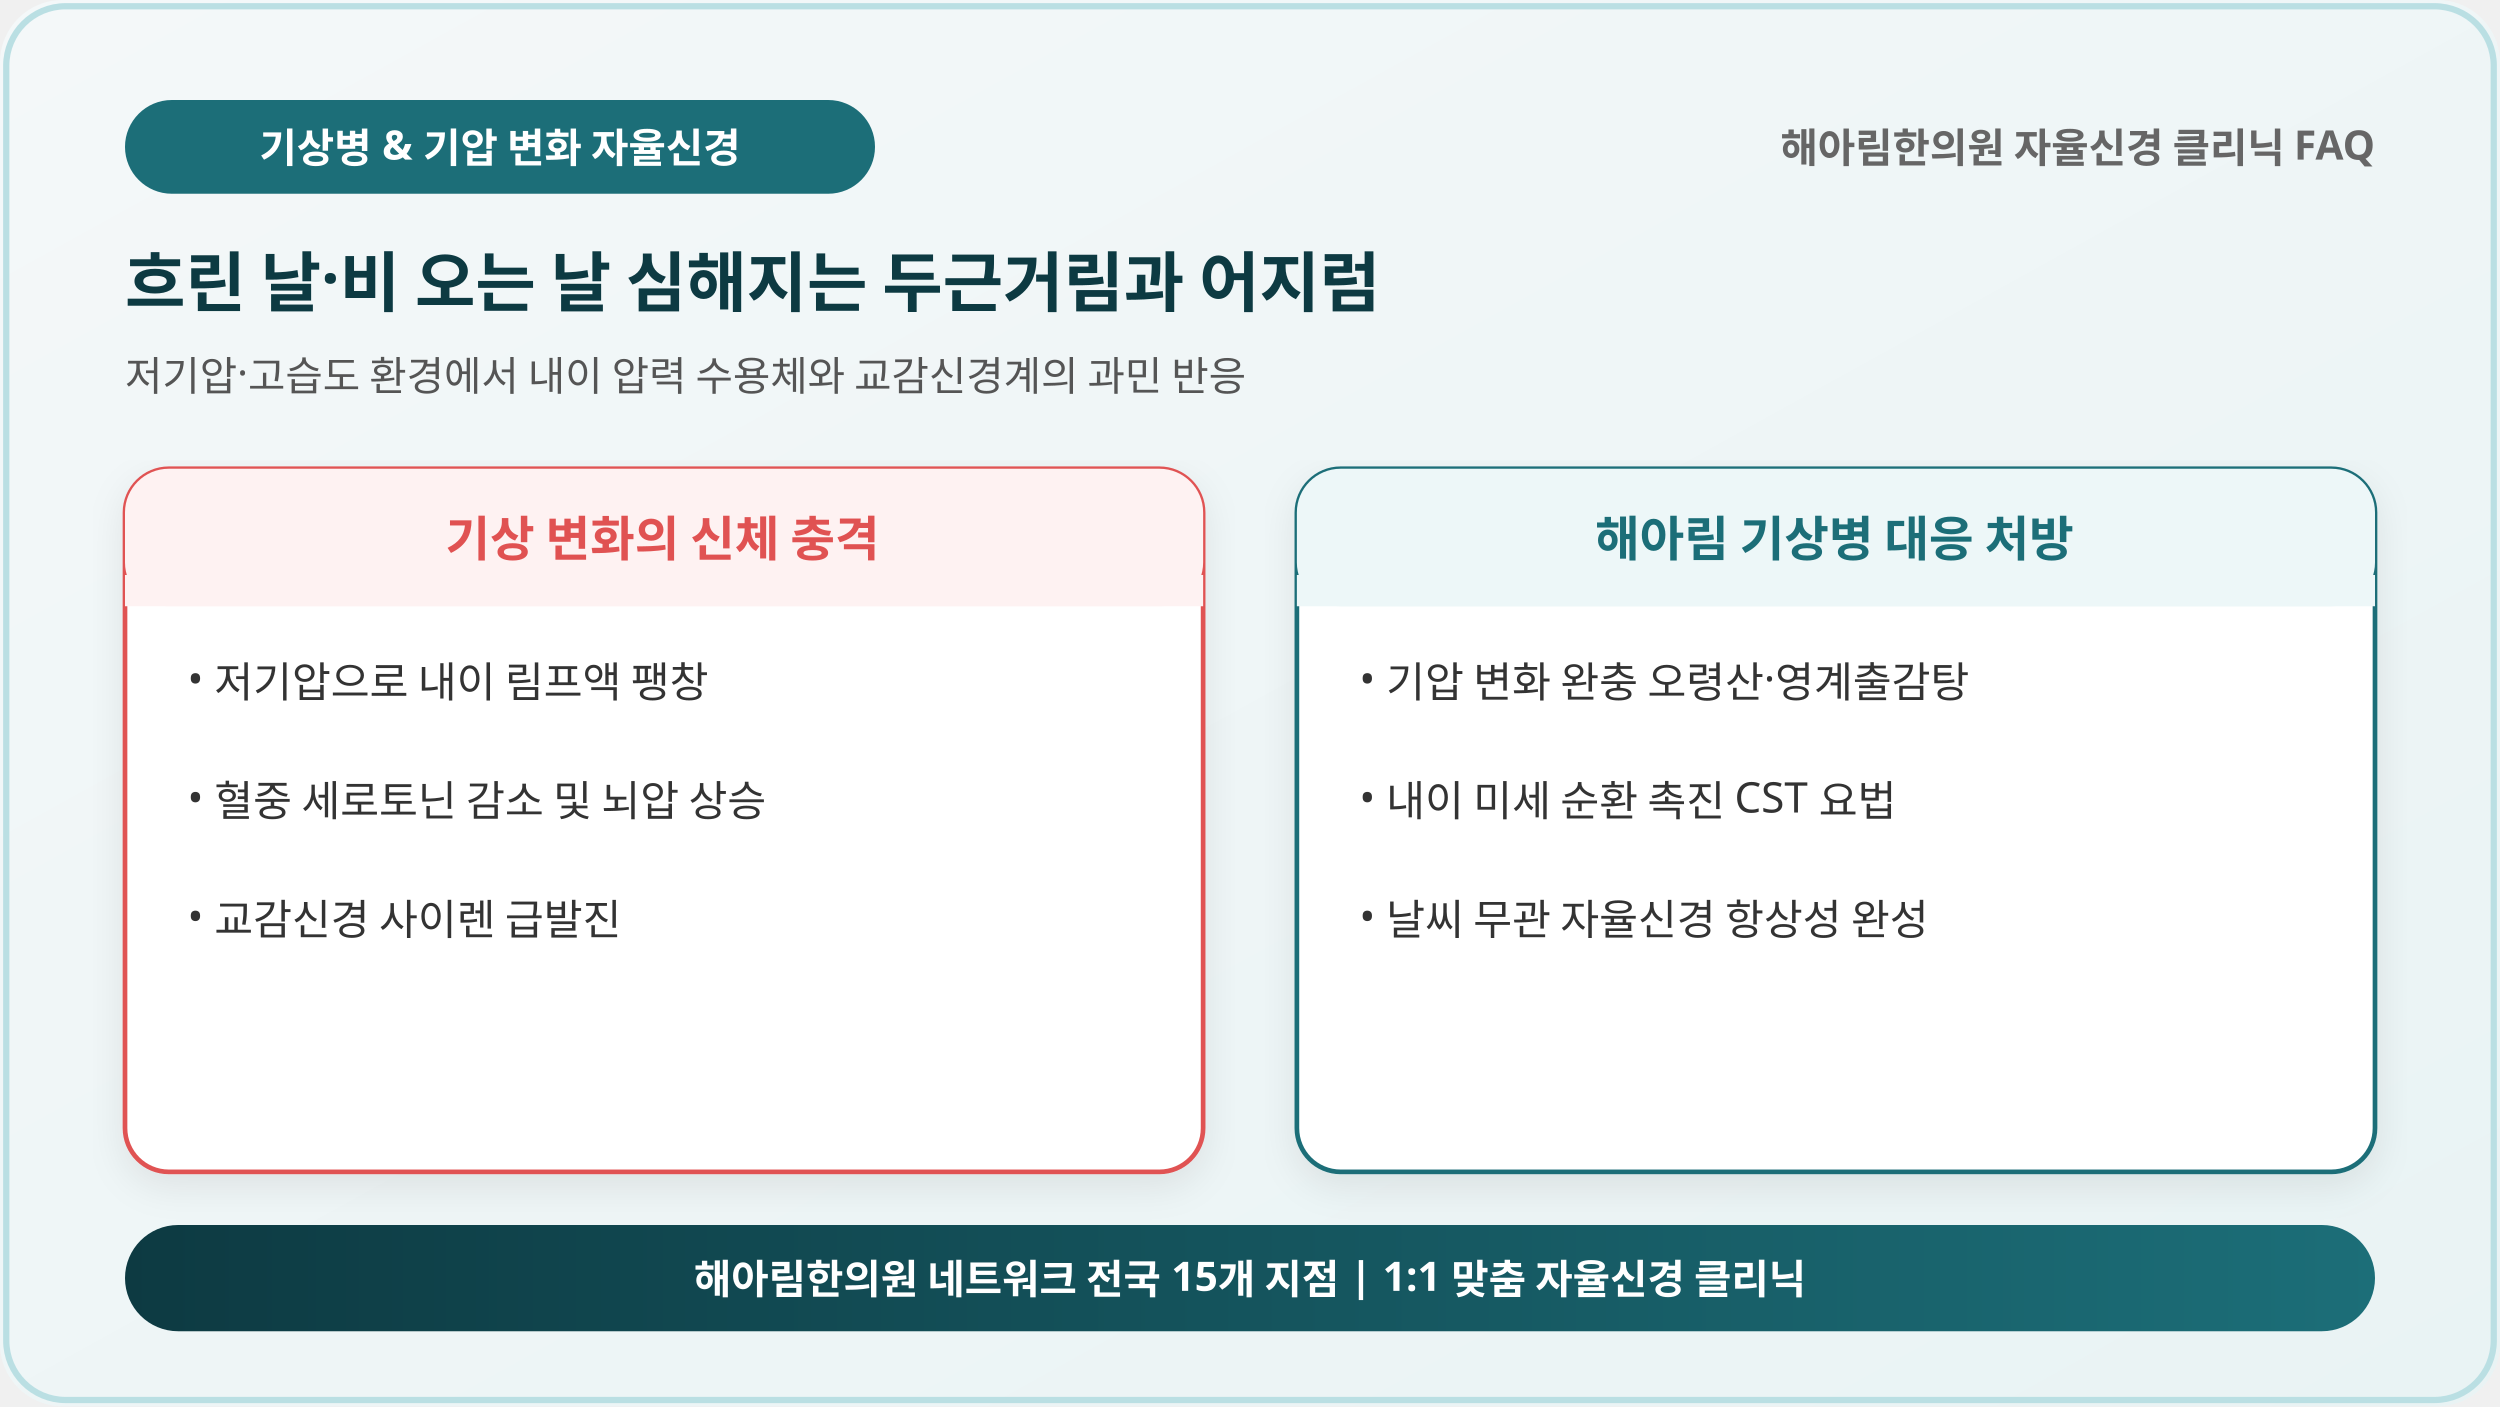
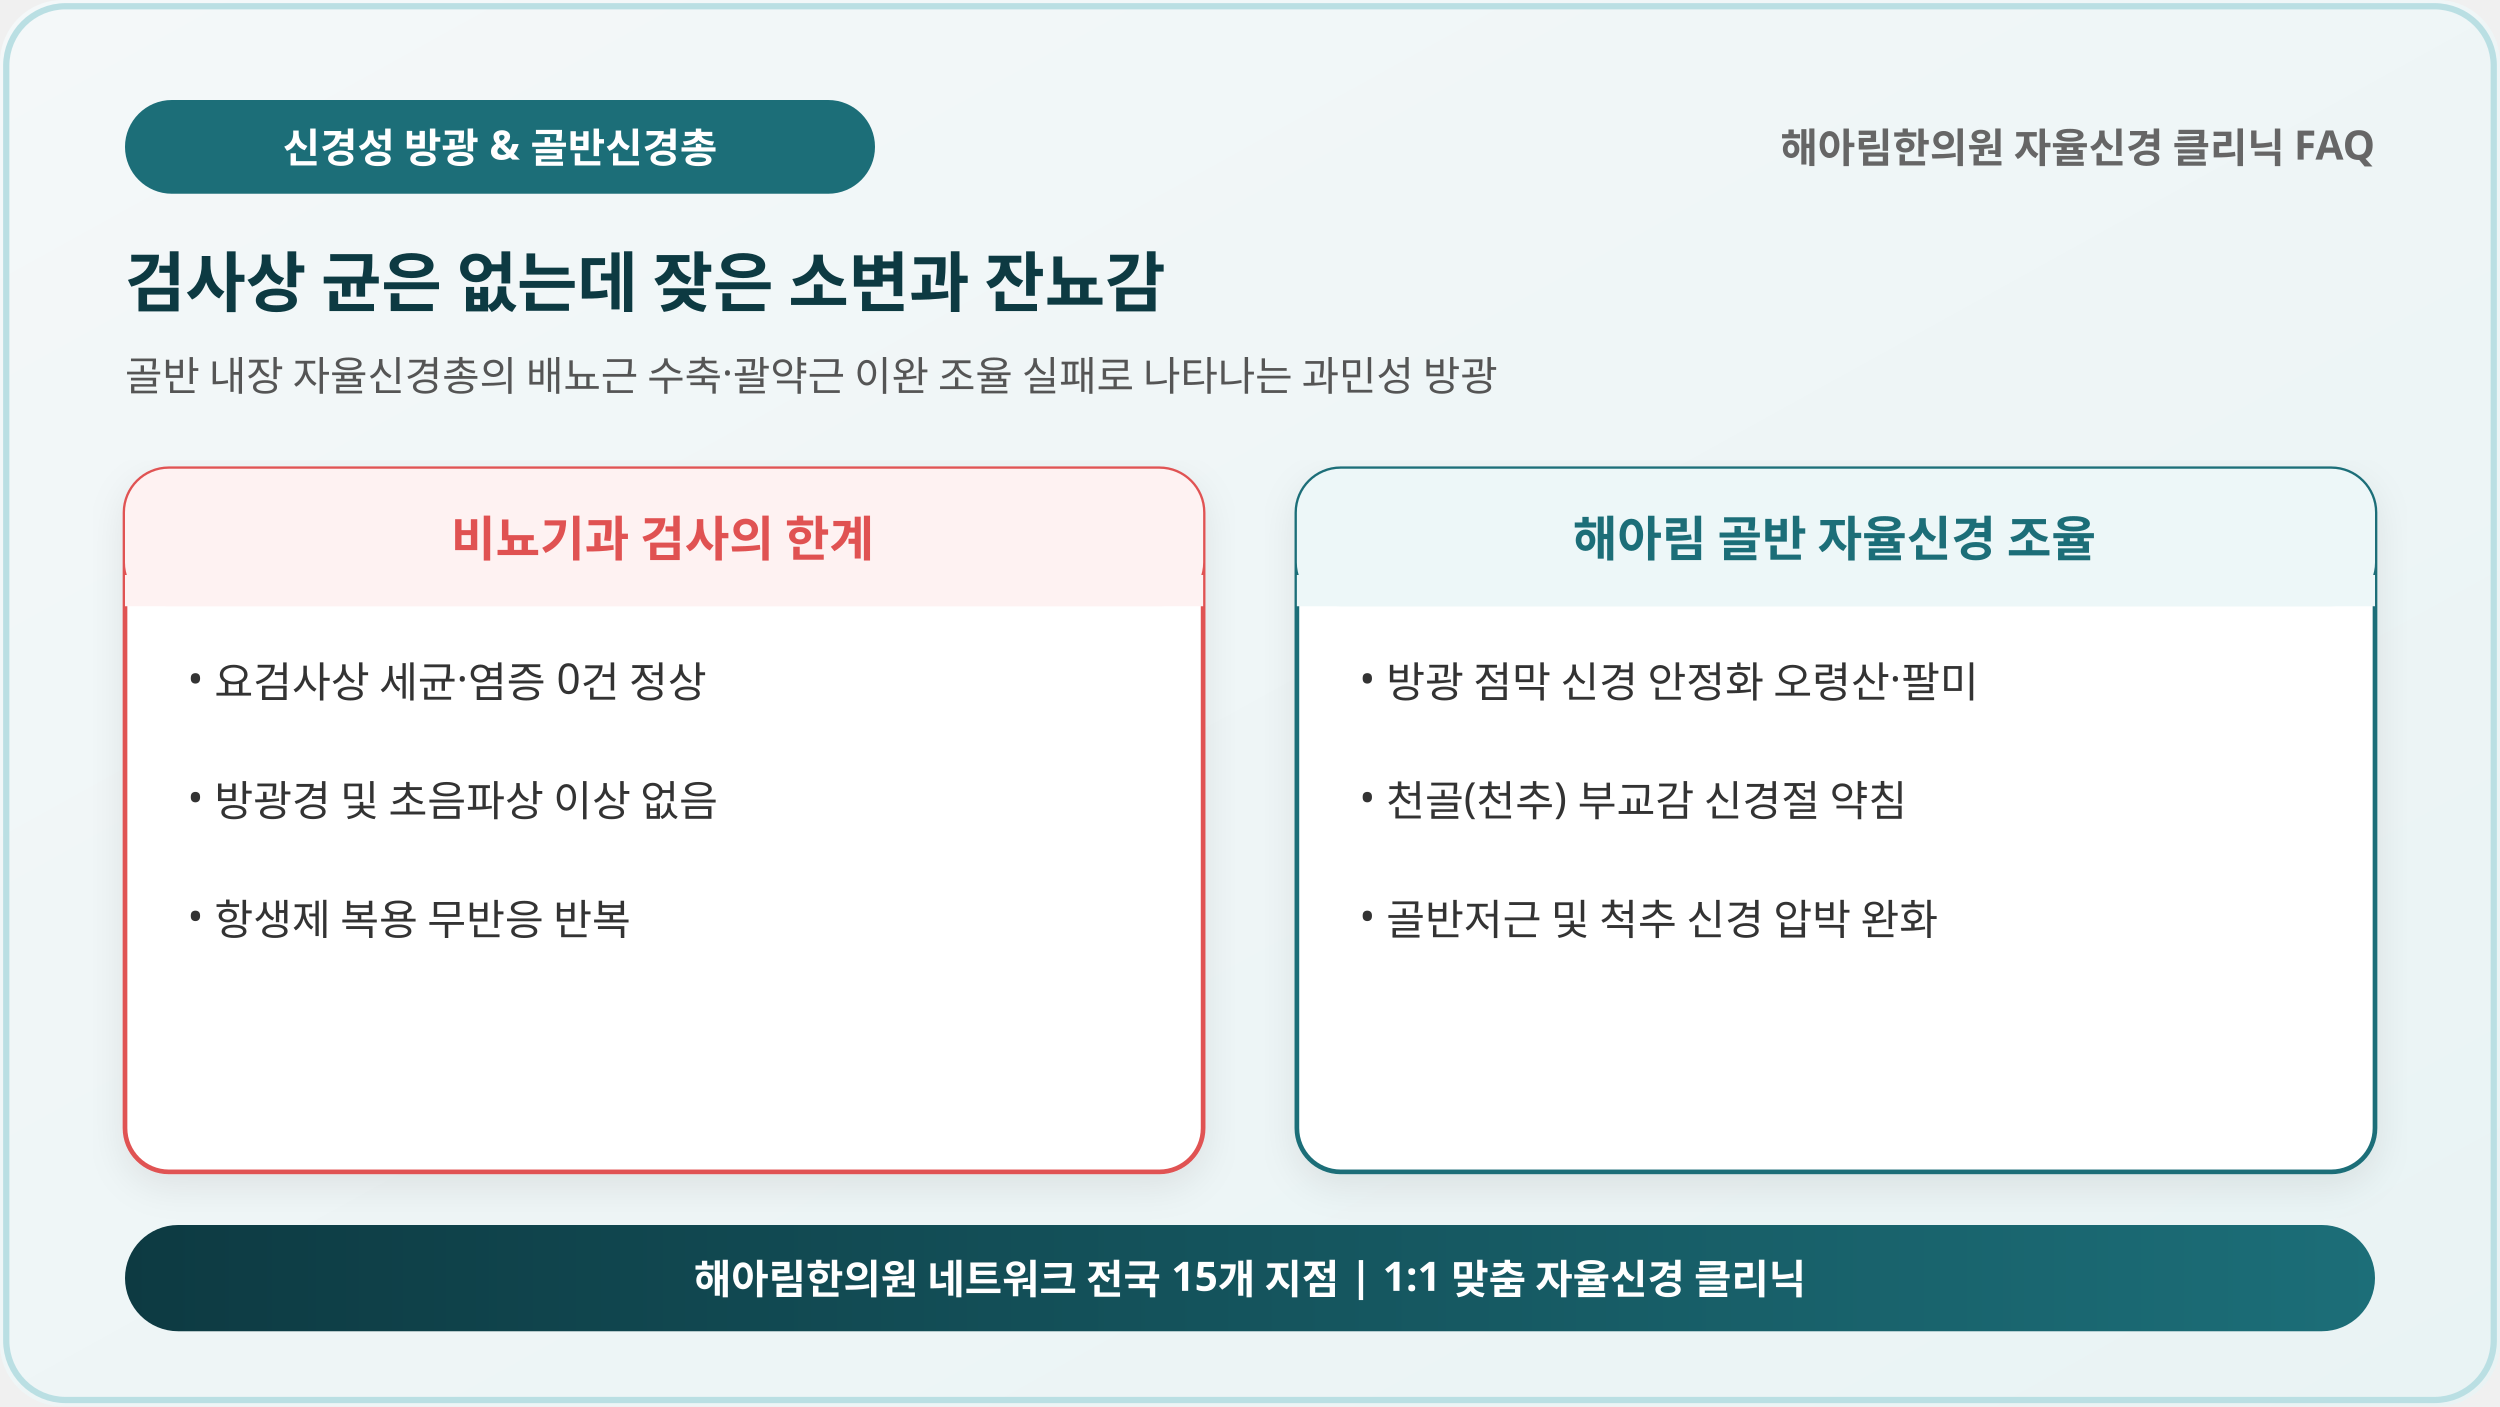
<svg xmlns="http://www.w3.org/2000/svg" viewBox="0 0 800 450" width="100%" height="100%">
  <defs>
    <linearGradient id="bgGrad" x1="0%" y1="0%" x2="100%" y2="100%">
      <stop offset="0%" stop-color="#f4f8f9" />
      <stop offset="100%" stop-color="#e9f3f4" />
    </linearGradient>
    <linearGradient id="headGrad" x1="0%" y1="0%" x2="100%" y2="0%">
      <stop offset="0%" stop-color="#0d3a42" />
      <stop offset="100%" stop-color="#1c6e78" />
    </linearGradient>
    <filter id="cardShadow" x="-3%" y="-3%" width="106%" height="110%">
      <feDropShadow dx="0" dy="4" stdDeviation="6" flood-opacity="0.08" />
    </filter>
  </defs>
  <rect width="800" height="450" fill="url(#bgGrad)" rx="20" />
  <rect x="2" y="2" width="796" height="446" fill="none" stroke="#badfe3" stroke-width="2" rx="19" />
  <rect x="40" y="32" width="240" height="30" rx="15" fill="#1c6e78" />
  <text x="160" y="52" text-anchor="middle" font-family="'Pretendard', sans-serif" font-size="13" font-weight="700" fill="#ffffff">
-     기상병 &amp; 기압 변화 자율신경
+     신경성 방광 &amp; 골반신경총
  </text>
  <text x="760" y="52" text-anchor="end" font-family="'Pretendard', sans-serif" font-size="13" font-weight="600" fill="#666666">
    해아림한의원 자율신경 클리닉 FAQ
  </text>
  <text x="40" y="98" font-family="'Pretendard', sans-serif" font-size="21" font-weight="800" fill="#0d3a42">
-     흐린 날·비 오는 날 심해지는 두근거림과 어지럼
+     검사상 균은 없는데 잦은 소변과 잔뇨감
  </text>
  <text x="40" y="125" font-family="'Pretendard', sans-serif" font-size="13" font-weight="500" fill="#555555">
-     저기압·고습도 환경에서 내이 압력 수용체와 교감신경계의 과민 반응
+     골반 내장 자율신경총의 배뇨근 수축·괄약근 이완 조율 실패로 나타나는 과민성 방광
  </text>
  <rect x="40" y="150" width="345" height="225" rx="14" fill="#ffffff" stroke="#e05252" stroke-width="1.5" filter="url(#cardShadow)" />
  <rect x="40" y="150" width="345" height="44" rx="14" fill="#fef2f2" />
  <rect x="40" y="184" width="345" height="10" fill="#fef2f2" />
  <text x="212" y="178" text-anchor="middle" font-family="'Pretendard', sans-serif" font-size="15.5" font-weight="700" fill="#e05252">
-     기상 변화의 신체 충격
+     비뇨기과 검사의 한계
  </text>
  <g transform="translate(60, 222)">
-     <text x="0" y="0" font-family="'Pretendard', sans-serif" font-size="13.5" fill="#333333" font-weight="500">• 저기압으로 내이 림프액 팽창</text>
-     <text x="0" y="38" font-family="'Pretendard', sans-serif" font-size="13.5" fill="#333333" font-weight="500">• 혈중 세로토닌 감소 및 뇌압 상승</text>
-     <text x="0" y="76" font-family="'Pretendard', sans-serif" font-size="13.5" fill="#333333" font-weight="500">• 교감신경 사이렌 급발진</text>
+     <text x="0" y="0" font-family="'Pretendard', sans-serif" font-size="13.5" fill="#333333" font-weight="500">• 요검사상 세균·염증 0건 정상</text>
+     <text x="0" y="38" font-family="'Pretendard', sans-serif" font-size="13.5" fill="#333333" font-weight="500">• 방광경 및 초음파상 이상 없음</text>
+     <text x="0" y="76" font-family="'Pretendard', sans-serif" font-size="13.5" fill="#333333" font-weight="500">• 항생제 복용 무반응 반복</text>
  </g>
  <rect x="415" y="150" width="345" height="225" rx="14" fill="#ffffff" stroke="#1c6e78" stroke-width="1.5" filter="url(#cardShadow)" />
  <rect x="415" y="150" width="345" height="44" rx="14" fill="#edf7f8" />
  <rect x="415" y="184" width="345" height="10" fill="#edf7f8" />
  <text x="587" y="178" text-anchor="middle" font-family="'Pretendard', sans-serif" font-size="15.5" font-weight="700" fill="#1c6e78">
-     해아림 기상병 대응 처방
+     해아림 골반 자율신경 조율
  </text>
  <g transform="translate(435, 222)">
-     <text x="0" y="0" font-family="'Pretendard', sans-serif" font-size="13.5" fill="#333333" font-weight="500">• 기압 변화 완충 오령산·영계출감탕</text>
-     <text x="0" y="38" font-family="'Pretendard', sans-serif" font-size="13.5" fill="#333333" font-weight="500">• 내이 미세 순환 촉진 CST 요법</text>
-     <text x="0" y="76" font-family="'Pretendard', sans-serif" font-size="13.5" fill="#333333" font-weight="500">• 날씨 무관 자율신경 항상성 완성</text>
+     <text x="0" y="0" font-family="'Pretendard', sans-serif" font-size="13.5" fill="#333333" font-weight="500">• 방광 점막 신경 안정화 오령산·팔미</text>
+     <text x="0" y="38" font-family="'Pretendard', sans-serif" font-size="13.5" fill="#333333" font-weight="500">• 천골(천추) 부교감 신경절 약침</text>
+     <text x="0" y="76" font-family="'Pretendard', sans-serif" font-size="13.5" fill="#333333" font-weight="500">• 골반저근 및 척추 신경 압박 완화</text>
  </g>
  <rect x="40" y="392" width="720" height="34" rx="17" fill="url(#headGrad)" />
  <text x="400" y="414" text-anchor="middle" font-family="'Pretendard', sans-serif" font-size="13" font-weight="700" fill="#ffffff">
    해아림한의원 네트워크 전국 15개 지점 | 1:1 맞춤 자율신경 클리닉
  </text>
</svg>
